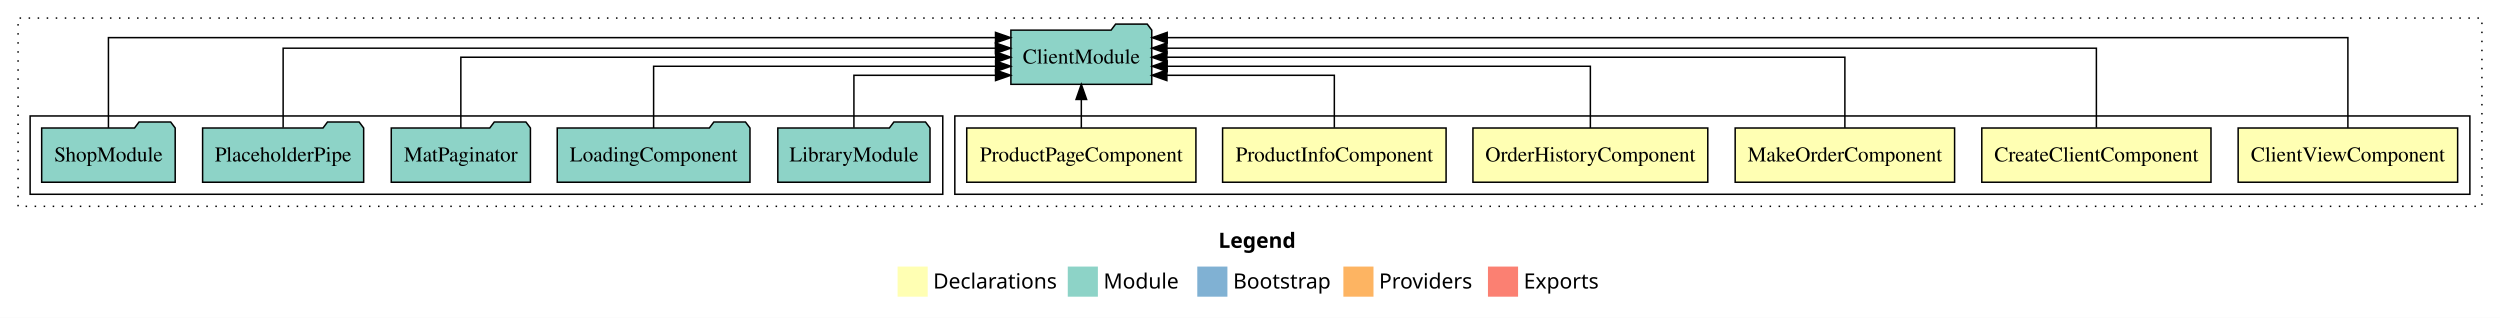
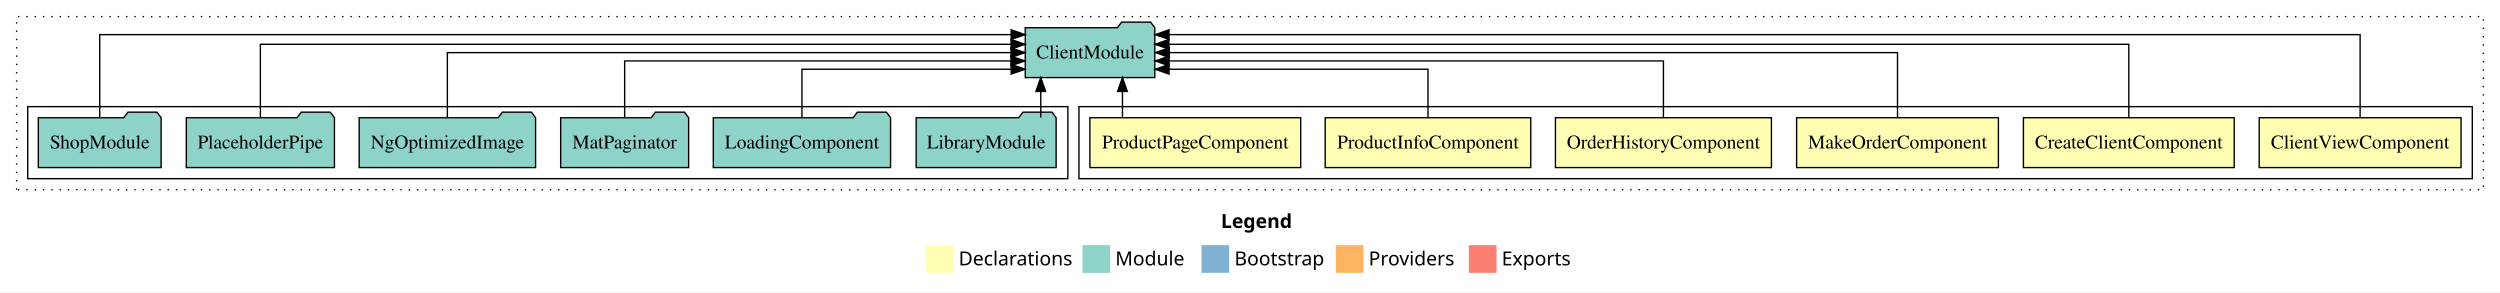
- <svg xmlns="http://www.w3.org/2000/svg" width="1660pt" height="211pt" viewBox="0.00 0.00 1660.00 211.00">
+ <svg xmlns="http://www.w3.org/2000/svg" width="1805pt" height="211pt" viewBox="0.00 0.00 1805.00 211.00">
  <g id="graph0" class="graph" transform="scale(1 1) rotate(0) translate(4 207)">
-     <polygon fill="white" stroke="transparent" points="-4,4 -4,-207 1656,-207 1656,4 -4,4" />
-     <text text-anchor="start" x="805.01" y="-42.4" font-family="Times-12" font-weight="bold" font-size="14.00">Legend</text>
-     <polygon fill="#ffffb3" stroke="transparent" points="592,-10 592,-30 612,-30 612,-10 592,-10" />
-     <text text-anchor="start" x="615.63" y="-15.4" font-family="Times-12" font-size="14.00">  Declarations</text>
-     <polygon fill="#8dd3c7" stroke="transparent" points="705,-10 705,-30 725,-30 725,-10 705,-10" />
-     <text text-anchor="start" x="728.73" y="-15.4" font-family="Times-12" font-size="14.00">  Module</text>
-     <polygon fill="#80b1d3" stroke="transparent" points="791,-10 791,-30 811,-30 811,-10 791,-10" />
-     <text text-anchor="start" x="814.78" y="-15.4" font-family="Times-12" font-size="14.00">  Bootstrap</text>
-     <polygon fill="#fdb462" stroke="transparent" points="888,-10 888,-30 908,-30 908,-10 888,-10" />
-     <text text-anchor="start" x="911.67" y="-15.4" font-family="Times-12" font-size="14.00">  Providers</text>
-     <polygon fill="#fb8072" stroke="transparent" points="984,-10 984,-30 1004,-30 1004,-10 984,-10" />
-     <text text-anchor="start" x="1007.73" y="-15.4" font-family="Times-12" font-size="14.00">  Exports</text>
+     <polygon fill="white" stroke="transparent" points="-4,4 -4,-207 1801,-207 1801,4 -4,4" />
+     <text text-anchor="start" x="877.51" y="-42.4" font-family="Times-12" font-weight="bold" font-size="14.00">Legend</text>
+     <polygon fill="#ffffb3" stroke="transparent" points="664.5,-10 664.5,-30 684.5,-30 684.5,-10 664.5,-10" />
+     <text text-anchor="start" x="688.13" y="-15.4" font-family="Times-12" font-size="14.00">  Declarations</text>
+     <polygon fill="#8dd3c7" stroke="transparent" points="777.5,-10 777.5,-30 797.5,-30 797.5,-10 777.5,-10" />
+     <text text-anchor="start" x="801.23" y="-15.4" font-family="Times-12" font-size="14.00">  Module</text>
+     <polygon fill="#80b1d3" stroke="transparent" points="863.5,-10 863.5,-30 883.5,-30 883.5,-10 863.5,-10" />
+     <text text-anchor="start" x="887.28" y="-15.4" font-family="Times-12" font-size="14.00">  Bootstrap</text>
+     <polygon fill="#fdb462" stroke="transparent" points="960.5,-10 960.5,-30 980.5,-30 980.5,-10 960.5,-10" />
+     <text text-anchor="start" x="984.17" y="-15.4" font-family="Times-12" font-size="14.00">  Providers</text>
+     <polygon fill="#fb8072" stroke="transparent" points="1056.5,-10 1056.5,-30 1076.5,-30 1076.5,-10 1056.5,-10" />
+     <text text-anchor="start" x="1080.23" y="-15.4" font-family="Times-12" font-size="14.00">  Exports</text>
    <g id="clust1" class="cluster">
-       <polygon fill="none" stroke="black" stroke-dasharray="1,5" points="8,-70 8,-195 1644,-195 1644,-70 8,-70" />
+       <polygon fill="none" stroke="black" stroke-dasharray="1,5" points="8,-70 8,-195 1789,-195 1789,-70 8,-70" />
    </g>
    <g id="clust2" class="cluster">
-       <polygon fill="none" stroke="black" points="630,-78 630,-130 1636,-130 1636,-78 630,-78" />
+       <polygon fill="none" stroke="black" points="775,-78 775,-130 1781,-130 1781,-78 775,-78" />
    </g>
    <g id="clust9" class="cluster">
-       <polygon fill="none" stroke="black" points="16,-78 16,-130 622,-130 622,-78 16,-78" />
+       <polygon fill="none" stroke="black" points="16,-78 16,-130 767,-130 767,-78 16,-78" />
    </g>
    <g id="node1" class="node">
-       <polygon fill="#ffffb3" stroke="black" points="1627.87,-122 1482.13,-122 1482.13,-86 1627.87,-86 1627.87,-122" />
-       <text text-anchor="middle" x="1555" y="-99.8" font-family="Times,serif" font-size="14.00">ClientViewComponent</text>
+       <polygon fill="#ffffb3" stroke="black" points="1772.87,-122 1627.13,-122 1627.13,-86 1772.87,-86 1772.87,-122" />
+       <text text-anchor="middle" x="1700" y="-99.8" font-family="Times,serif" font-size="14.00">ClientViewComponent</text>
    </g>
    <g id="node7" class="node">
-       <polygon fill="#8dd3c7" stroke="black" points="760.77,-187 757.77,-191 736.77,-191 733.77,-187 667.23,-187 667.23,-151 760.77,-151 760.77,-187" />
-       <text text-anchor="middle" x="714" y="-164.8" font-family="Times,serif" font-size="14.00">ClientModule</text>
+       <polygon fill="#8dd3c7" stroke="black" points="829.77,-187 826.77,-191 805.77,-191 802.77,-187 736.23,-187 736.23,-151 829.77,-151 829.77,-187" />
+       <text text-anchor="middle" x="783" y="-164.8" font-family="Times,serif" font-size="14.00">ClientModule</text>
    </g>
    <g id="edge1" class="edge">
-       <path fill="none" stroke="black" d="M1555,-122.09C1555,-145.13 1555,-182 1555,-182 1555,-182 771.02,-182 771.02,-182" />
-       <polygon fill="black" stroke="black" points="771.02,-178.5 761.02,-182 771.02,-185.5 771.02,-178.5" />
+       <path fill="none" stroke="black" d="M1700,-122.09C1700,-145.13 1700,-182 1700,-182 1700,-182 840.05,-182 840.05,-182" />
+       <polygon fill="black" stroke="black" points="840.05,-178.5 830.05,-182 840.05,-185.5 840.05,-178.5" />
    </g>
    <g id="node2" class="node">
-       <polygon fill="#ffffb3" stroke="black" points="1464.09,-122 1311.91,-122 1311.91,-86 1464.09,-86 1464.09,-122" />
-       <text text-anchor="middle" x="1388" y="-99.8" font-family="Times,serif" font-size="14.00">CreateClientComponent</text>
+       <polygon fill="#ffffb3" stroke="black" points="1609.09,-122 1456.91,-122 1456.91,-86 1609.09,-86 1609.09,-122" />
+       <text text-anchor="middle" x="1533" y="-99.8" font-family="Times,serif" font-size="14.00">CreateClientComponent</text>
    </g>
    <g id="edge2" class="edge">
-       <path fill="none" stroke="black" d="M1388,-122.28C1388,-143.32 1388,-175 1388,-175 1388,-175 770.86,-175 770.86,-175" />
-       <polygon fill="black" stroke="black" points="770.86,-171.5 760.86,-175 770.86,-178.5 770.86,-171.5" />
+       <path fill="none" stroke="black" d="M1533,-122.28C1533,-143.32 1533,-175 1533,-175 1533,-175 839.92,-175 839.92,-175" />
+       <polygon fill="black" stroke="black" points="839.92,-171.5 829.92,-175 839.92,-178.5 839.92,-171.5" />
    </g>
    <g id="node3" class="node">
-       <polygon fill="#ffffb3" stroke="black" points="1293.85,-122 1148.15,-122 1148.15,-86 1293.85,-86 1293.85,-122" />
-       <text text-anchor="middle" x="1221" y="-99.8" font-family="Times,serif" font-size="14.00">MakeOrderComponent</text>
+       <polygon fill="#ffffb3" stroke="black" points="1438.85,-122 1293.15,-122 1293.15,-86 1438.85,-86 1438.85,-122" />
+       <text text-anchor="middle" x="1366" y="-99.8" font-family="Times,serif" font-size="14.00">MakeOrderComponent</text>
    </g>
    <g id="edge3" class="edge">
-       <path fill="none" stroke="black" d="M1221,-122.11C1221,-141.34 1221,-169 1221,-169 1221,-169 770.79,-169 770.79,-169" />
-       <polygon fill="black" stroke="black" points="770.79,-165.5 760.79,-169 770.79,-172.5 770.79,-165.5" />
+       <path fill="none" stroke="black" d="M1366,-122.11C1366,-141.34 1366,-169 1366,-169 1366,-169 840.22,-169 840.22,-169" />
+       <polygon fill="black" stroke="black" points="840.22,-165.5 830.22,-169 840.22,-172.5 840.22,-165.5" />
    </g>
    <g id="node4" class="node">
-       <polygon fill="#ffffb3" stroke="black" points="1129.97,-122 974.03,-122 974.03,-86 1129.97,-86 1129.97,-122" />
-       <text text-anchor="middle" x="1052" y="-99.8" font-family="Times,serif" font-size="14.00">OrderHistoryComponent</text>
+       <polygon fill="#ffffb3" stroke="black" points="1274.97,-122 1119.03,-122 1119.03,-86 1274.97,-86 1274.97,-122" />
+       <text text-anchor="middle" x="1197" y="-99.8" font-family="Times,serif" font-size="14.00">OrderHistoryComponent</text>
    </g>
    <g id="edge4" class="edge">
-       <path fill="none" stroke="black" d="M1052,-122.02C1052,-139.37 1052,-163 1052,-163 1052,-163 771,-163 771,-163" />
-       <polygon fill="black" stroke="black" points="771,-159.5 761,-163 771,-166.5 771,-159.5" />
+       <path fill="none" stroke="black" d="M1197,-122.02C1197,-139.37 1197,-163 1197,-163 1197,-163 840.09,-163 840.09,-163" />
+       <polygon fill="black" stroke="black" points="840.09,-159.5 830.09,-163 840.09,-166.5 840.09,-159.5" />
    </g>
    <g id="node5" class="node">
-       <polygon fill="#ffffb3" stroke="black" points="956.2,-122 807.8,-122 807.8,-86 956.2,-86 956.2,-122" />
-       <text text-anchor="middle" x="882" y="-99.8" font-family="Times,serif" font-size="14.00">ProductInfoComponent</text>
+       <polygon fill="#ffffb3" stroke="black" points="1101.2,-122 952.8,-122 952.8,-86 1101.2,-86 1101.2,-122" />
+       <text text-anchor="middle" x="1027" y="-99.8" font-family="Times,serif" font-size="14.00">ProductInfoComponent</text>
    </g>
    <g id="edge5" class="edge">
-       <path fill="none" stroke="black" d="M882,-122.24C882,-137.57 882,-157 882,-157 882,-157 770.8,-157 770.8,-157" />
-       <polygon fill="black" stroke="black" points="770.8,-153.5 760.8,-157 770.8,-160.5 770.8,-153.5" />
+       <path fill="none" stroke="black" d="M1027,-122.24C1027,-137.57 1027,-157 1027,-157 1027,-157 840.05,-157 840.05,-157" />
+       <polygon fill="black" stroke="black" points="840.05,-153.5 830.05,-157 840.05,-160.5 840.05,-153.5" />
    </g>
    <g id="node6" class="node">
-       <polygon fill="#ffffb3" stroke="black" points="790.09,-122 637.91,-122 637.91,-86 790.09,-86 790.09,-122" />
-       <text text-anchor="middle" x="714" y="-99.8" font-family="Times,serif" font-size="14.00">ProductPageComponent</text>
+       <polygon fill="#ffffb3" stroke="black" points="935.09,-122 782.91,-122 782.91,-86 935.09,-86 935.09,-122" />
+       <text text-anchor="middle" x="859" y="-99.8" font-family="Times,serif" font-size="14.00">ProductPageComponent</text>
    </g>
    <g id="edge6" class="edge">
-       <path fill="none" stroke="black" d="M714,-122.11C714,-122.11 714,-140.99 714,-140.99" />
-       <polygon fill="black" stroke="black" points="710.5,-140.99 714,-150.99 717.5,-140.99 710.5,-140.99" />
+       <path fill="none" stroke="black" d="M806.42,-122.11C806.42,-122.11 806.42,-140.99 806.42,-140.99" />
+       <polygon fill="black" stroke="black" points="802.92,-140.99 806.42,-150.99 809.92,-140.99 802.92,-140.99" />
    </g>
    <g id="node8" class="node">
-       <polygon fill="#8dd3c7" stroke="black" points="613.53,-122 610.53,-126 589.53,-126 586.53,-122 512.47,-122 512.47,-86 613.53,-86 613.53,-122" />
-       <text text-anchor="middle" x="563" y="-99.8" font-family="Times,serif" font-size="14.00">LibraryModule</text>
+       <polygon fill="#8dd3c7" stroke="black" points="758.53,-122 755.53,-126 734.53,-126 731.53,-122 657.47,-122 657.47,-86 758.53,-86 758.53,-122" />
+       <text text-anchor="middle" x="708" y="-99.8" font-family="Times,serif" font-size="14.00">LibraryModule</text>
    </g>
    <g id="edge7" class="edge">
-       <path fill="none" stroke="black" d="M563,-122.24C563,-137.57 563,-157 563,-157 563,-157 657.05,-157 657.05,-157" />
-       <polygon fill="black" stroke="black" points="657.05,-160.5 667.05,-157 657.05,-153.5 657.05,-160.5" />
+       <path fill="none" stroke="black" d="M747.44,-122.11C747.44,-122.11 747.44,-140.99 747.44,-140.99" />
+       <polygon fill="black" stroke="black" points="743.94,-140.99 747.44,-150.99 750.94,-140.99 743.94,-140.99" />
    </g>
    <g id="node9" class="node">
-       <polygon fill="#8dd3c7" stroke="black" points="493.99,-122 490.99,-126 469.99,-126 466.99,-122 366.01,-122 366.01,-86 493.99,-86 493.99,-122" />
-       <text text-anchor="middle" x="430" y="-99.8" font-family="Times,serif" font-size="14.00">LoadingComponent</text>
+       <polygon fill="#8dd3c7" stroke="black" points="638.99,-122 635.99,-126 614.99,-126 611.99,-122 511.01,-122 511.01,-86 638.99,-86 638.99,-122" />
+       <text text-anchor="middle" x="575" y="-99.8" font-family="Times,serif" font-size="14.00">LoadingComponent</text>
    </g>
    <g id="edge8" class="edge">
-       <path fill="none" stroke="black" d="M430,-122.02C430,-139.37 430,-163 430,-163 430,-163 657.1,-163 657.1,-163" />
-       <polygon fill="black" stroke="black" points="657.1,-166.5 667.1,-163 657.1,-159.5 657.1,-166.5" />
+       <path fill="none" stroke="black" d="M575,-122.24C575,-137.57 575,-157 575,-157 575,-157 726.06,-157 726.06,-157" />
+       <polygon fill="black" stroke="black" points="726.06,-160.5 736.06,-157 726.06,-153.5 726.06,-160.5" />
    </g>
    <g id="node10" class="node">
-       <polygon fill="#8dd3c7" stroke="black" points="348.2,-122 345.2,-126 324.2,-126 321.2,-122 255.8,-122 255.8,-86 348.2,-86 348.2,-122" />
-       <text text-anchor="middle" x="302" y="-99.8" font-family="Times,serif" font-size="14.00">MatPaginator</text>
+       <polygon fill="#8dd3c7" stroke="black" points="493.2,-122 490.2,-126 469.2,-126 466.2,-122 400.8,-122 400.8,-86 493.2,-86 493.2,-122" />
+       <text text-anchor="middle" x="447" y="-99.8" font-family="Times,serif" font-size="14.00">MatPaginator</text>
    </g>
    <g id="edge9" class="edge">
-       <path fill="none" stroke="black" d="M302,-122.11C302,-141.34 302,-169 302,-169 302,-169 657.14,-169 657.14,-169" />
-       <polygon fill="black" stroke="black" points="657.14,-172.5 667.14,-169 657.14,-165.5 657.14,-172.5" />
+       <path fill="none" stroke="black" d="M447,-122.02C447,-139.37 447,-163 447,-163 447,-163 725.93,-163 725.93,-163" />
+       <polygon fill="black" stroke="black" points="725.93,-166.5 735.93,-163 725.93,-159.5 725.93,-166.5" />
    </g>
    <g id="node11" class="node">
+       <polygon fill="#8dd3c7" stroke="black" points="382.69,-122 379.69,-126 358.69,-126 355.69,-122 255.31,-122 255.31,-86 382.69,-86 382.69,-122" />
+       <text text-anchor="middle" x="319" y="-99.8" font-family="Times,serif" font-size="14.00">NgOptimizedImage</text>
+     </g>
+     <g id="edge10" class="edge">
+       <path fill="none" stroke="black" d="M319,-122.11C319,-141.34 319,-169 319,-169 319,-169 725.96,-169 725.96,-169" />
+       <polygon fill="black" stroke="black" points="725.96,-172.5 735.96,-169 725.96,-165.5 725.96,-172.5" />
+     </g>
+     <g id="node12" class="node">
      <polygon fill="#8dd3c7" stroke="black" points="237.47,-122 234.47,-126 213.47,-126 210.47,-122 130.53,-122 130.53,-86 237.47,-86 237.47,-122" />
      <text text-anchor="middle" x="184" y="-99.8" font-family="Times,serif" font-size="14.00">PlaceholderPipe</text>
    </g>
-     <g id="edge10" class="edge">
-       <path fill="none" stroke="black" d="M184,-122.28C184,-143.32 184,-175 184,-175 184,-175 656.97,-175 656.97,-175" />
-       <polygon fill="black" stroke="black" points="656.97,-178.5 666.97,-175 656.97,-171.5 656.97,-178.5" />
+     <g id="edge11" class="edge">
+       <path fill="none" stroke="black" d="M184,-122.28C184,-143.32 184,-175 184,-175 184,-175 726,-175 726,-175" />
+       <polygon fill="black" stroke="black" points="726,-178.5 736,-175 726,-171.5 726,-178.5" />
    </g>
-     <g id="node12" class="node">
+     <g id="node13" class="node">
      <polygon fill="#8dd3c7" stroke="black" points="112.33,-122 109.33,-126 88.33,-126 85.33,-122 23.67,-122 23.67,-86 112.33,-86 112.33,-122" />
      <text text-anchor="middle" x="68" y="-99.8" font-family="Times,serif" font-size="14.00">ShopModule</text>
    </g>
-     <g id="edge11" class="edge">
-       <path fill="none" stroke="black" d="M68,-122.09C68,-145.13 68,-182 68,-182 68,-182 657.02,-182 657.02,-182" />
-       <polygon fill="black" stroke="black" points="657.02,-185.5 667.02,-182 657.02,-178.5 657.02,-185.5" />
+     <g id="edge12" class="edge">
+       <path fill="none" stroke="black" d="M68,-122.09C68,-145.13 68,-182 68,-182 68,-182 726.09,-182 726.09,-182" />
+       <polygon fill="black" stroke="black" points="726.09,-185.5 736.09,-182 726.09,-178.5 726.09,-185.5" />
    </g>
  </g>
</svg>
